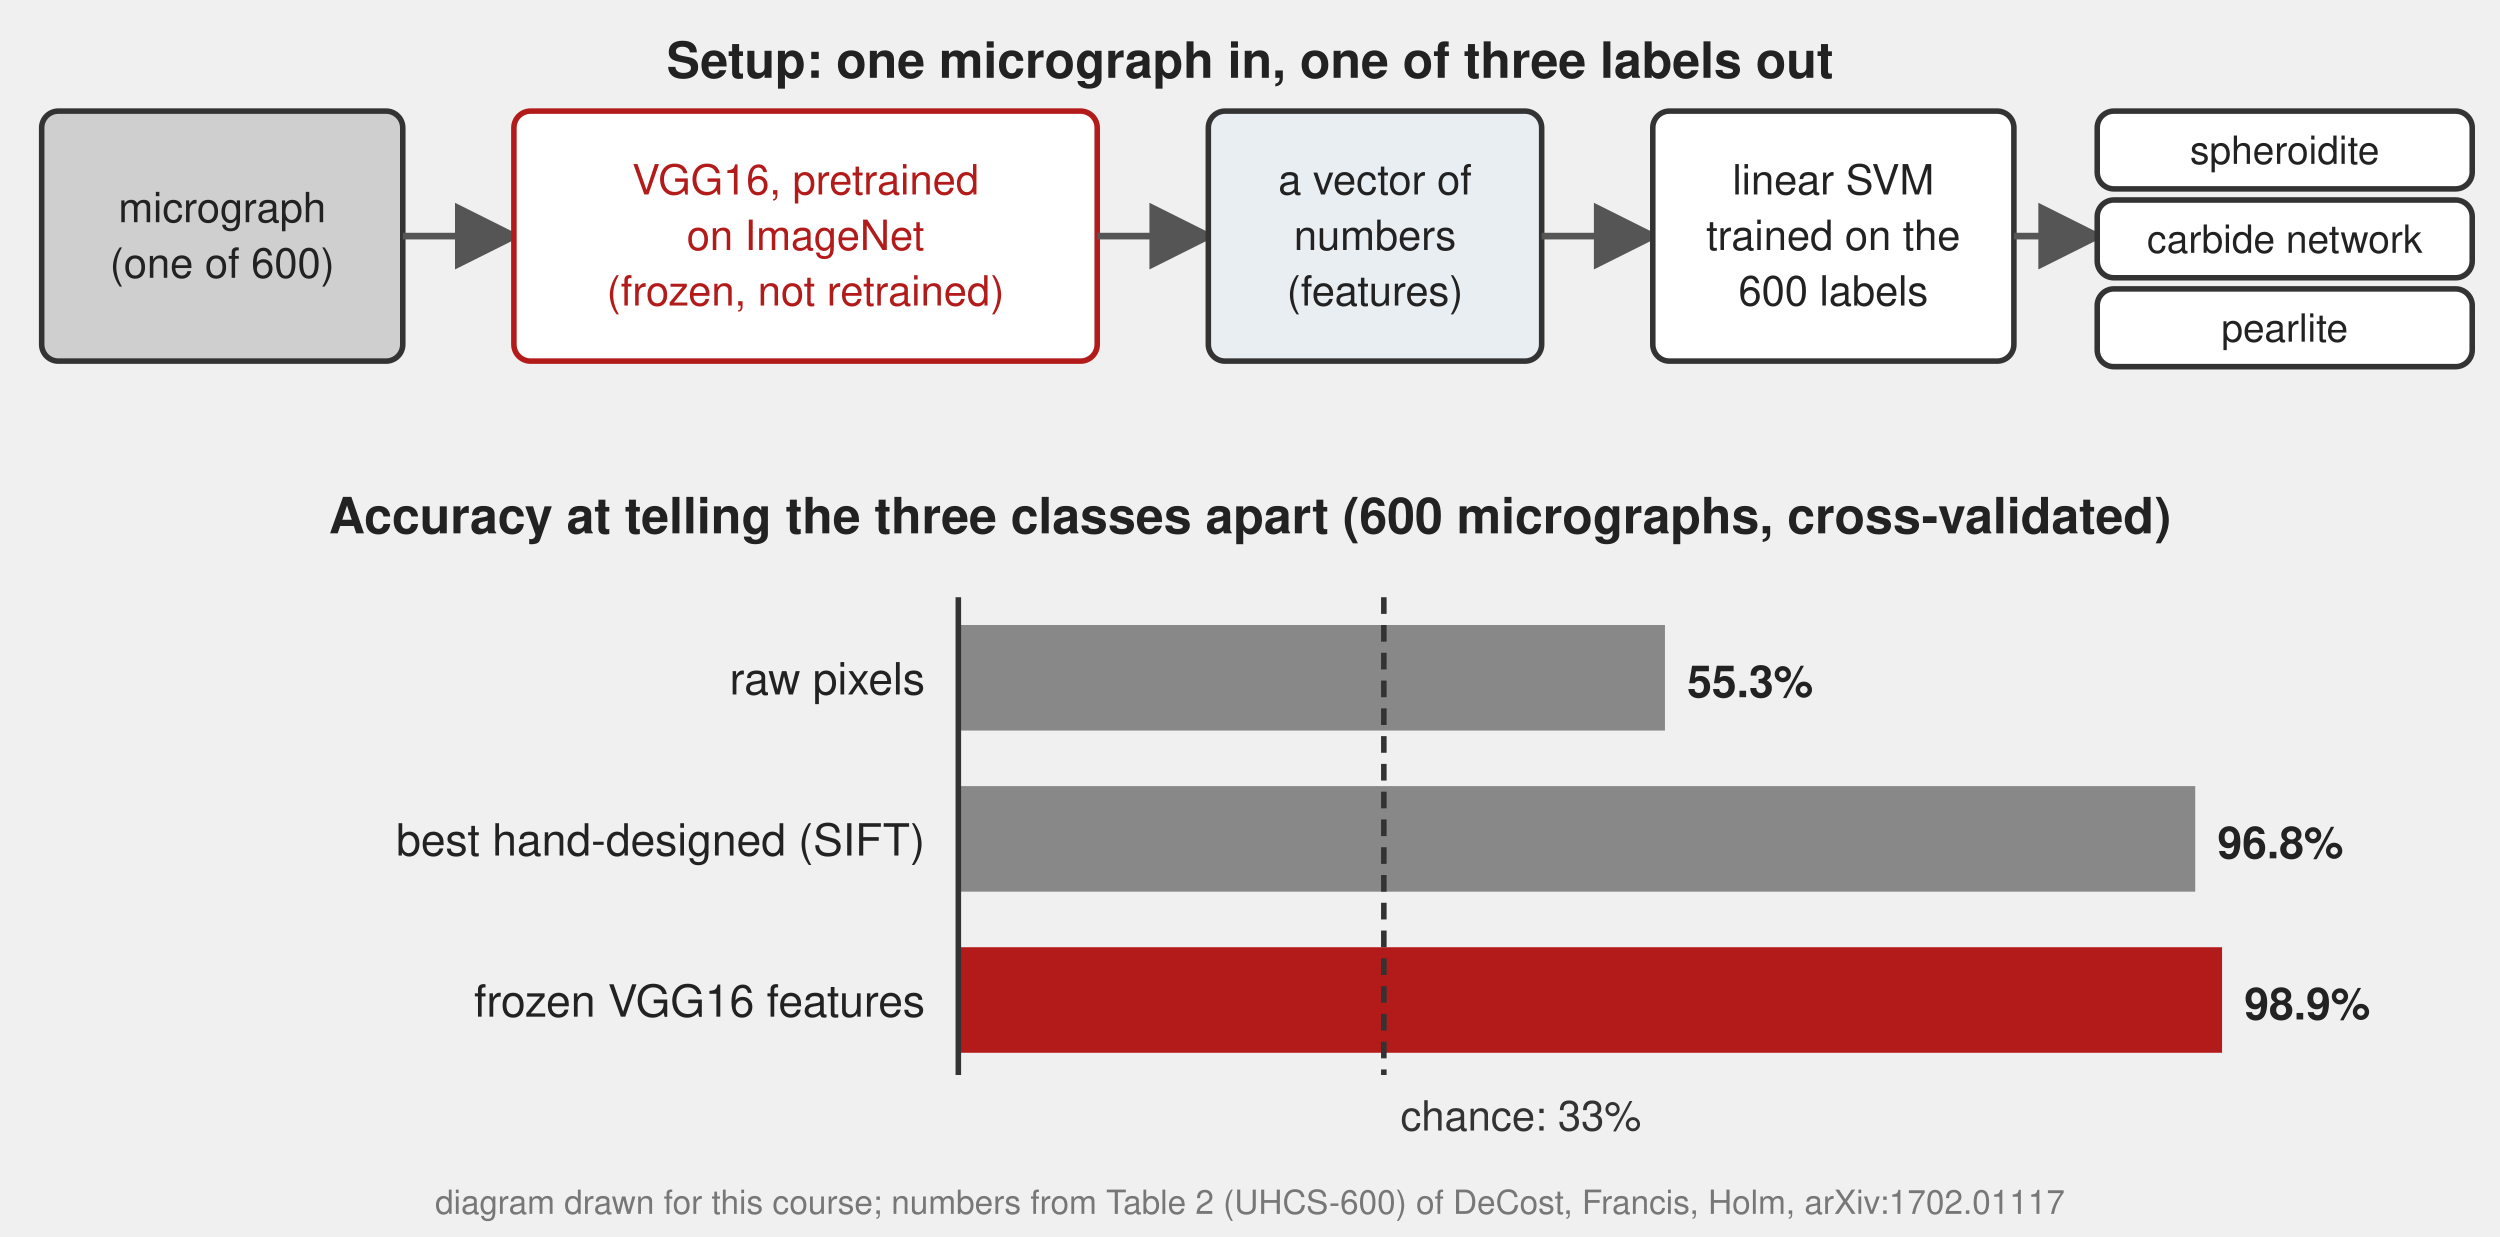
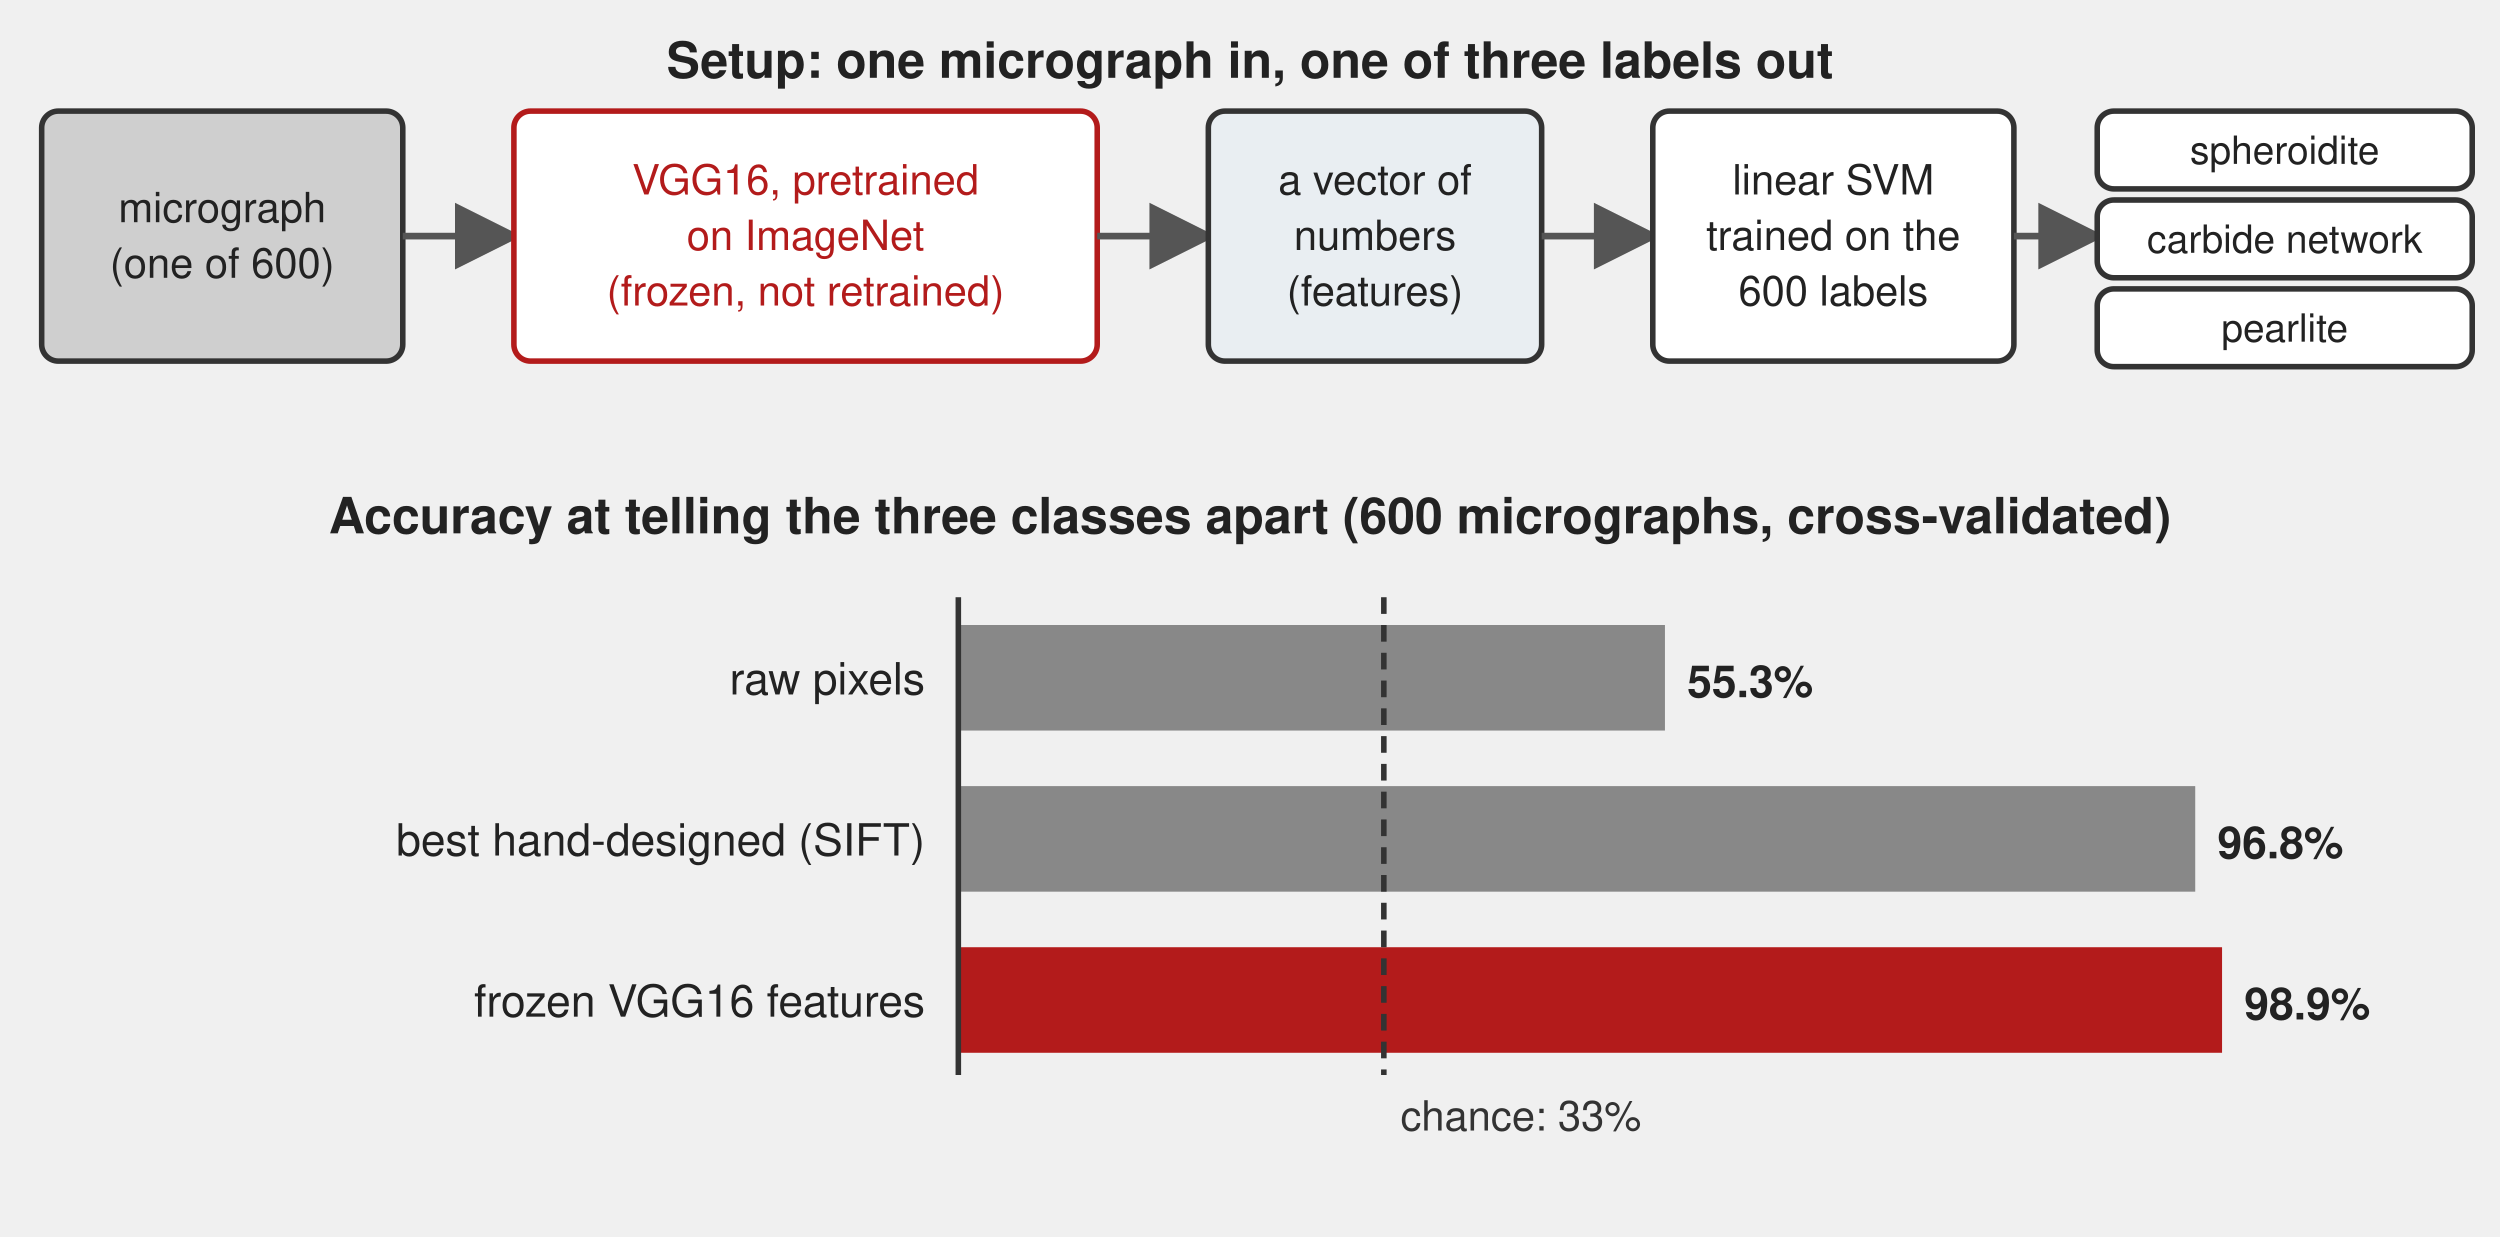
<svg xmlns="http://www.w3.org/2000/svg" viewBox="0 0 900 445" width="900" height="445" font-family="Helvetica, Arial, sans-serif">
  <defs>
    <marker id="a" markerWidth="10" markerHeight="10" refX="8" refY="5" orient="auto">
      <path d="M0,0 L10,5 L0,10 z" fill="#555" />
    </marker>
  </defs>
  <text x="450.0" y="28" text-anchor="middle" font-size="18" fill="#222" font-weight="bold">Setup: one micrograph in, one of three labels out</text>
  <rect x="15" y="40" width="130" height="90" rx="6" fill="#cfcfcf" stroke="#333" stroke-width="2" />
  <text x="80.0" y="80.0" text-anchor="middle" font-size="15" fill="#222">micrograph</text>
  <text x="80.0" y="100.0" text-anchor="middle" font-size="15" fill="#222">(one of 600)</text>
  <line x1="145" y1="85" x2="183" y2="85" stroke="#555" stroke-width="2.4" marker-end="url(#a)" />
  <rect x="185" y="40" width="210" height="90" rx="6" fill="#fff" stroke="#B31B1B" stroke-width="2" />
  <text x="290.0" y="70.0" text-anchor="middle" font-size="15" fill="#B31B1B">VGG16, pretrained</text>
  <text x="290.0" y="90.0" text-anchor="middle" font-size="15" fill="#B31B1B">on ImageNet</text>
  <text x="290.0" y="110.0" text-anchor="middle" font-size="15" fill="#B31B1B">(frozen, not retrained)</text>
  <line x1="395" y1="85" x2="433" y2="85" stroke="#555" stroke-width="2.4" marker-end="url(#a)" />
  <rect x="435" y="40" width="120" height="90" rx="6" fill="#e9eef2" stroke="#333" stroke-width="2" />
  <text x="495.0" y="70.0" text-anchor="middle" font-size="15" fill="#222">a vector of</text>
  <text x="495.0" y="90.0" text-anchor="middle" font-size="15" fill="#222">numbers</text>
  <text x="495.0" y="110.0" text-anchor="middle" font-size="15" fill="#222">(features)</text>
  <line x1="555" y1="85" x2="593" y2="85" stroke="#555" stroke-width="2.4" marker-end="url(#a)" />
  <rect x="595" y="40" width="130" height="90" rx="6" fill="#fff" stroke="#333" stroke-width="2" />
  <text x="660.0" y="70.0" text-anchor="middle" font-size="15" fill="#222">linear SVM</text>
  <text x="660.0" y="90.0" text-anchor="middle" font-size="15" fill="#222">trained on the</text>
  <text x="660.0" y="110.0" text-anchor="middle" font-size="15" fill="#222">600 labels</text>
  <line x1="725" y1="85" x2="753" y2="85" stroke="#555" stroke-width="2.4" marker-end="url(#a)" />
  <rect x="755" y="40" width="135" height="28" rx="6" fill="#fff" stroke="#333" stroke-width="2" />
  <text x="822.5" y="59.0" text-anchor="middle" font-size="14" fill="#222">spheroidite</text>
  <rect x="755" y="72" width="135" height="28" rx="6" fill="#fff" stroke="#333" stroke-width="2" />
  <text x="822.5" y="91.0" text-anchor="middle" font-size="14" fill="#222">carbide network</text>
  <rect x="755" y="104" width="135" height="28" rx="6" fill="#fff" stroke="#333" stroke-width="2" />
  <text x="822.5" y="123.0" text-anchor="middle" font-size="14" fill="#222">pearlite</text>
  <text x="450.0" y="192" text-anchor="middle" font-size="18" fill="#222" font-weight="bold">Accuracy at telling the three classes apart (600 micrographs, cross-validated)</text>
  <text x="333" y="250" text-anchor="end" font-size="16" fill="#222">raw pixels</text>
  <rect x="345" y="225" width="254.38" height="38" fill="#888" />
  <text x="607.38" y="251" text-anchor="start" font-size="16" fill="#222" font-weight="bold">55.3%</text>
  <text x="333" y="308" text-anchor="end" font-size="16" fill="#222">best hand-designed (SIFT)</text>
  <rect x="345" y="283" width="445.28" height="38" fill="#888" />
  <text x="798.28" y="309" text-anchor="start" font-size="16" fill="#222" font-weight="bold">96.8%</text>
  <text x="333" y="366" text-anchor="end" font-size="16" fill="#222">frozen VGG16 features</text>
  <rect x="345" y="341" width="454.94" height="38" fill="#B31B1B" />
  <text x="807.94" y="367" text-anchor="start" font-size="16" fill="#222" font-weight="bold">98.9%</text>
  <line x1="498.18" y1="215" x2="498.18" y2="387" stroke="#333" stroke-width="2" stroke-dasharray="6 4" />
  <text x="504.18" y="407" text-anchor="start" font-size="15" fill="#333">chance: 33%</text>
  <line x1="345" y1="215" x2="345" y2="387" stroke="#333" stroke-width="2" />
-   <text x="450.0" y="437" text-anchor="middle" font-size="12" fill="#777">diagram drawn for this course; numbers from Table 2 (UHCS-600) of DeCost, Francis, Holm, arXiv:1702.01117</text>
</svg>
